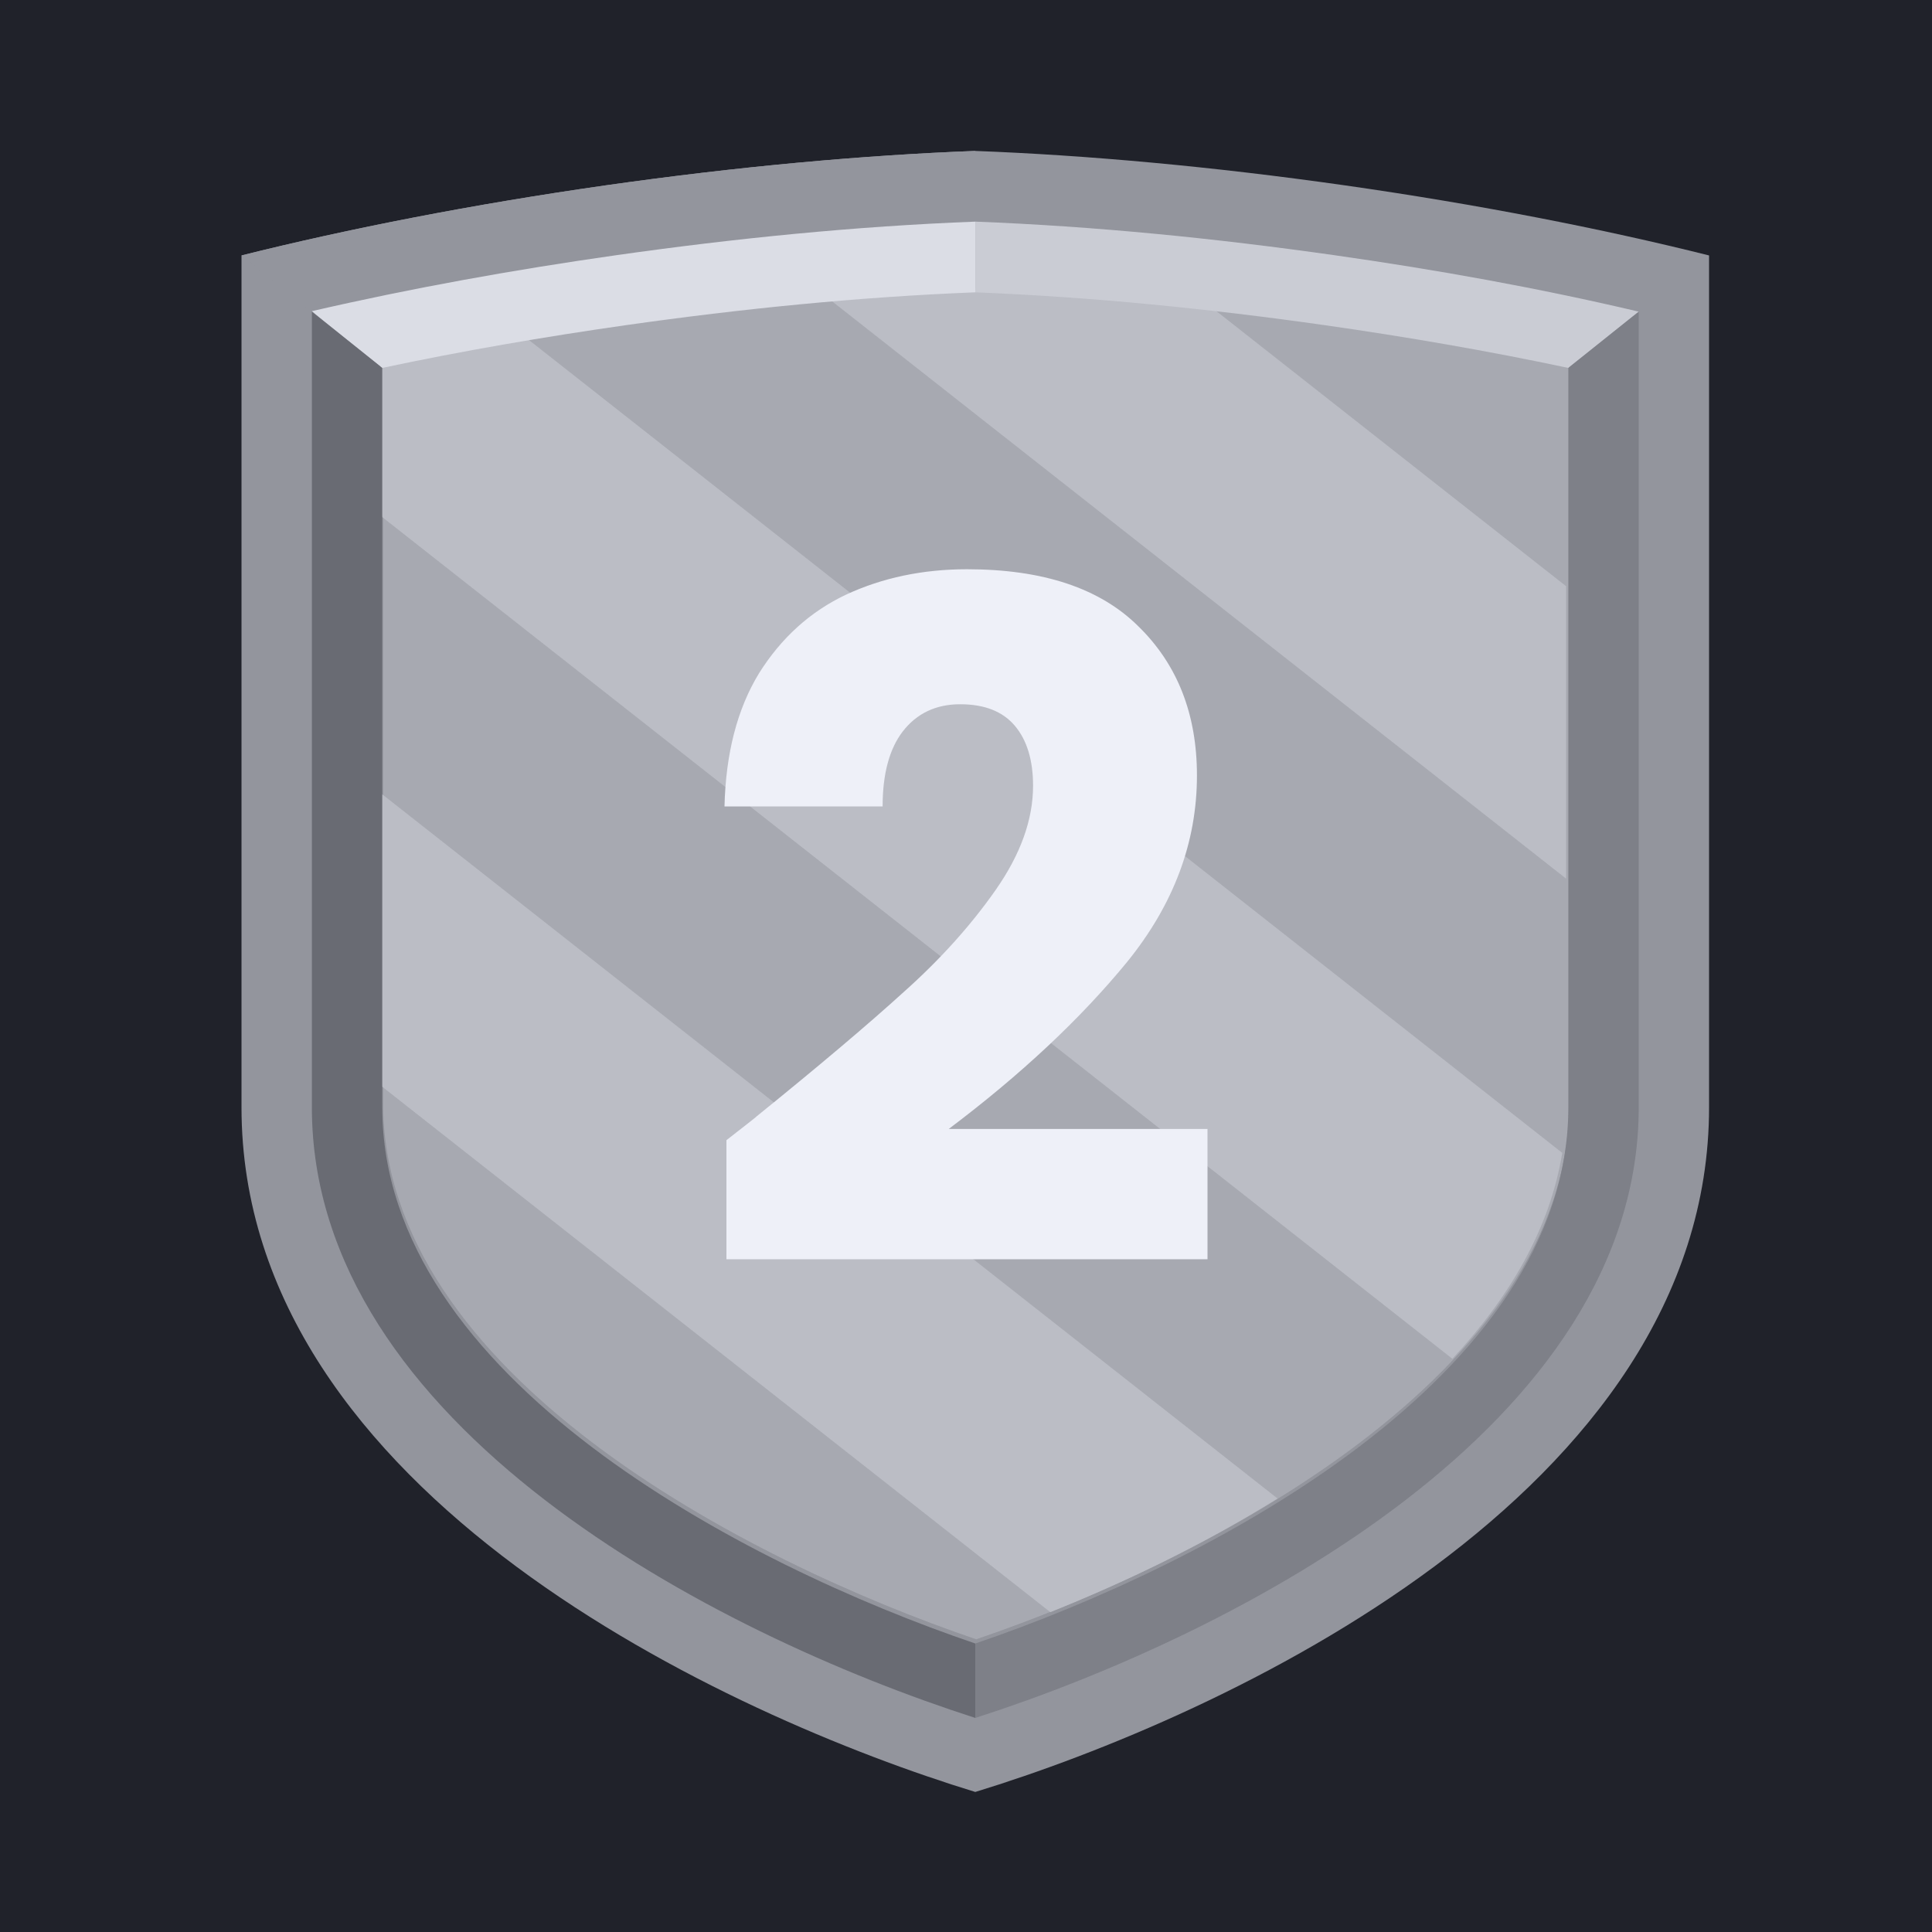
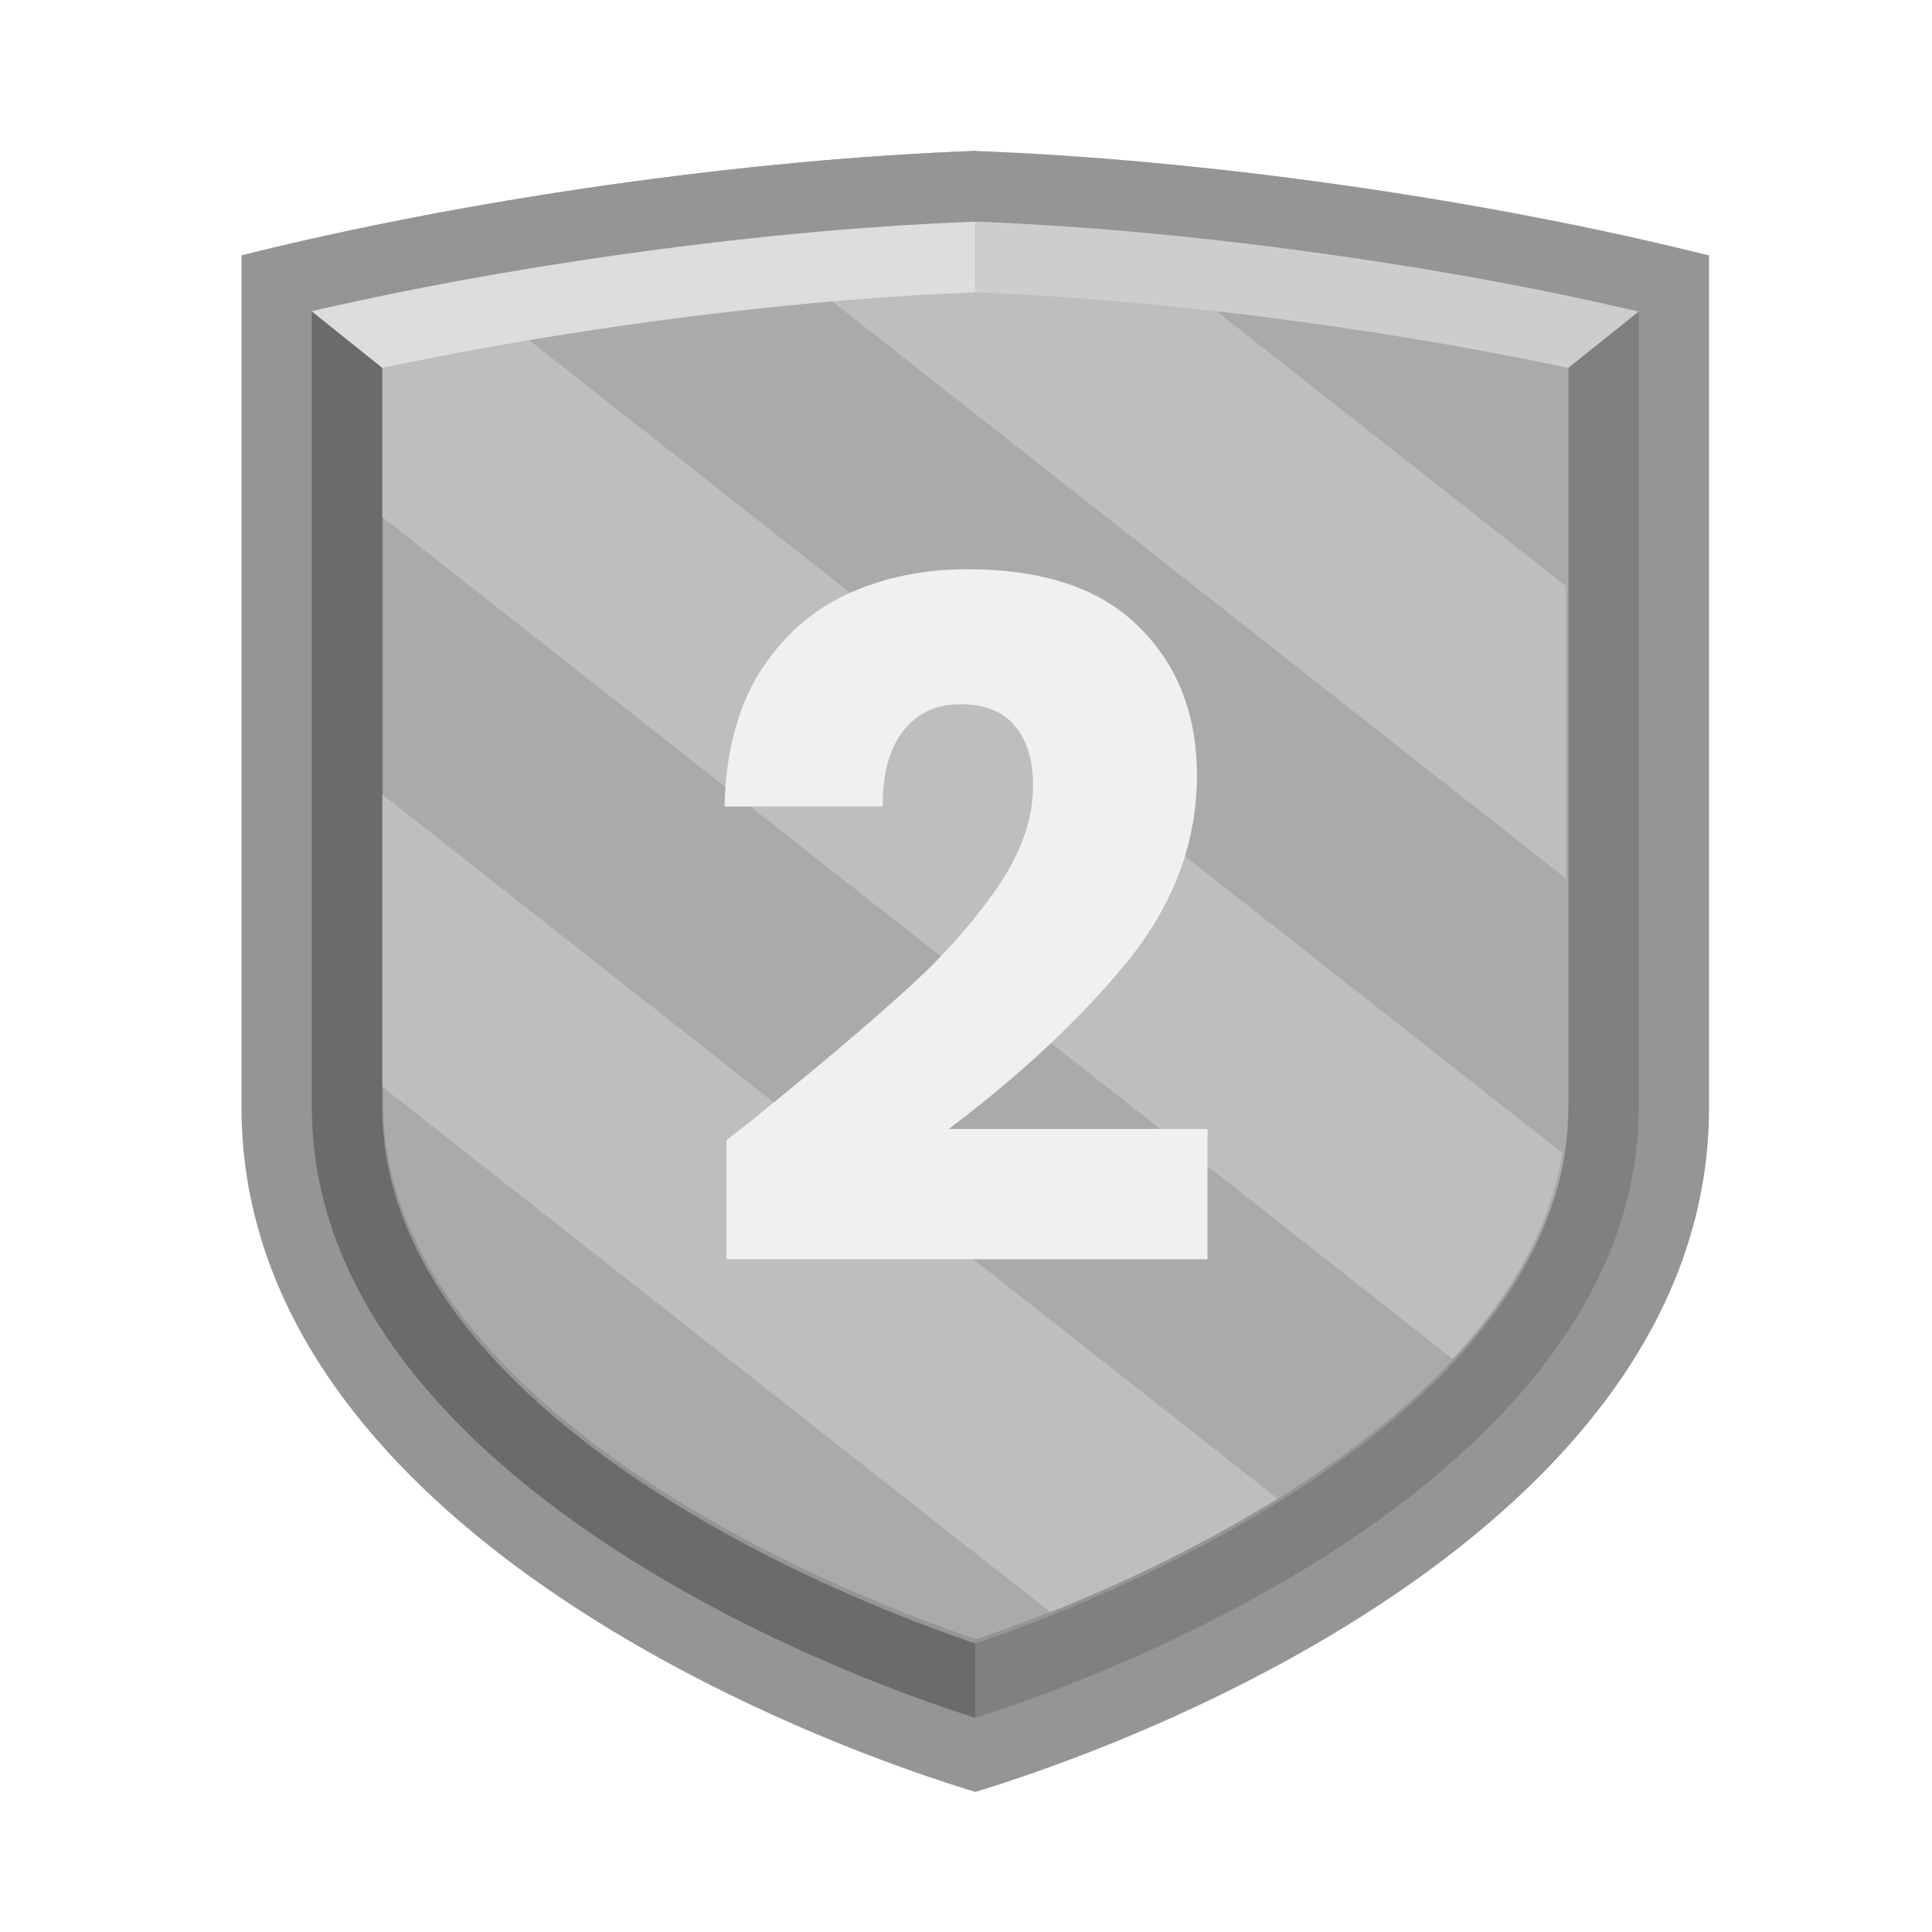
<svg xmlns="http://www.w3.org/2000/svg" width="56" height="56" viewBox="0 0 56 56" fill="none">
-   <rect width="56" height="56" fill="#F5F5F5" />
  <g id="Progress illustrations">
    <g id="Frame 1611">
      <g id="Dark mode">
-         <rect width="4008" height="1424" transform="translate(-832 -1240)" fill="#20222A" />
        <g id="Illustrations/ Learning path">
-           <rect x="-775.5" y="-55.5" width="3895" height="183" rx="4.5" stroke="#9747FF" stroke-dasharray="10 5" />
          <g id="Level=2, Disabled=true, Size=small" style="mix-blend-mode:luminosity">
            <g id="Level 2">
              <g id="Group">
                <path id="Vector" fill-rule="evenodd" clip-rule="evenodd" d="M28.269 51.941C21.149 49.762 7 43.311 7 32.096V7.404C10.118 6.624 13.714 5.921 17.561 5.372C21.41 4.824 25.058 4.496 28.269 4.375C31.48 4.496 35.129 4.824 38.977 5.372C42.826 5.921 46.421 6.624 49.538 7.404V32.096C49.538 43.312 35.389 49.762 28.269 51.941Z" fill="#52B69A" />
                <path id="Vector_2" fill-rule="evenodd" clip-rule="evenodd" d="M28.295 47.515C35.023 45.226 45.484 39.794 45.484 31.972V10.542C43.147 10.046 40.787 9.64 38.429 9.304C35.077 8.827 31.679 8.485 28.295 8.351C24.91 8.485 21.513 8.827 18.16 9.304C15.803 9.64 13.442 10.046 11.105 10.542V31.972C11.105 39.794 21.567 45.226 28.295 47.515Z" fill="#76C893" />
                <path id="Vector_3" fill-rule="evenodd" clip-rule="evenodd" d="M11.018 22.976V31.451L30.444 46.729C32.566 45.881 34.875 44.775 37.03 43.435L11.018 22.976Z" fill="#99D98C" />
                <path id="Vector_4" fill-rule="evenodd" clip-rule="evenodd" d="M15.243 9.787C13.83 10.023 12.419 10.285 11.018 10.583V14.939L42.097 39.384C43.744 37.616 44.925 35.62 45.282 33.417L15.243 9.787Z" fill="#99D98C" />
                <path id="Vector_5" fill-rule="evenodd" clip-rule="evenodd" d="M35.154 8.938C32.845 8.676 30.522 8.485 28.206 8.393C26.814 8.447 25.417 8.539 24.025 8.66L45.394 25.467V16.992L35.154 8.938Z" fill="#99D98C" />
                <path id="Vector_6" fill-rule="evenodd" clip-rule="evenodd" d="M38.691 7.399C35.243 6.909 31.75 6.558 28.27 6.424V8.473C31.654 8.607 35.051 8.949 38.404 9.426C40.761 9.762 43.121 10.168 45.458 10.664L47.498 9.033C44.59 8.347 41.638 7.818 38.69 7.399L38.691 7.399Z" fill="#B5E48C" />
                <path id="Vector_7" fill-rule="evenodd" clip-rule="evenodd" d="M28.269 6.424V4.375C25.058 4.496 21.41 4.824 17.561 5.372C13.714 5.921 10.118 6.624 7 7.404L9.04 9.035C11.948 8.348 14.9 7.82 17.848 7.4C21.295 6.909 24.789 6.559 28.269 6.424Z" fill="#52B69A" />
                <path id="Vector_8" fill-rule="evenodd" clip-rule="evenodd" d="M28.269 8.473V6.424C24.789 6.558 21.296 6.909 17.848 7.399C14.9 7.819 11.948 8.348 9.04 9.019C9.04 9.034 11.08 10.664 11.08 10.664C13.417 10.168 15.777 9.762 18.135 9.426C21.488 8.949 24.884 8.607 28.269 8.473Z" fill="#D9ED92" />
                <path id="Vector_9" fill-rule="evenodd" clip-rule="evenodd" d="M9.04 9.035V32.096C9.04 41.292 20.62 47.334 28.269 49.795V47.638C21.541 45.349 11.08 39.917 11.08 32.095V10.665L9.04 9.035Z" fill="#168AAD" />
                <path id="Vector_10" fill-rule="evenodd" clip-rule="evenodd" d="M47.499 9.035V32.096C47.499 41.292 35.919 47.334 28.27 49.795V47.638C34.998 45.349 45.459 39.917 45.459 32.095V10.665L47.499 9.035Z" fill="#34A0A4" />
              </g>
              <path id="4" d="M21.056 33.049C21.685 32.56 21.972 32.333 21.917 32.37C23.732 30.902 25.157 29.698 26.194 28.755C27.25 27.813 28.139 26.826 28.861 25.794C29.583 24.761 29.944 23.755 29.944 22.777C29.944 22.034 29.768 21.455 29.417 21.038C29.065 20.621 28.537 20.413 27.833 20.413C27.13 20.413 26.574 20.676 26.167 21.201C25.778 21.708 25.583 22.433 25.583 23.375H21C21.037 21.835 21.37 20.549 22 19.516C22.648 18.484 23.491 17.723 24.528 17.234C25.583 16.745 26.75 16.5 28.028 16.5C30.232 16.5 31.889 17.052 33 18.158C34.13 19.263 34.694 20.703 34.694 22.478C34.694 24.417 34.019 26.219 32.667 27.886C31.315 29.534 29.593 31.147 27.5 32.723H35V36.5H21.056V33.049Z" fill="#EFF0F2" />
            </g>
          </g>
        </g>
      </g>
    </g>
  </g>
</svg>
